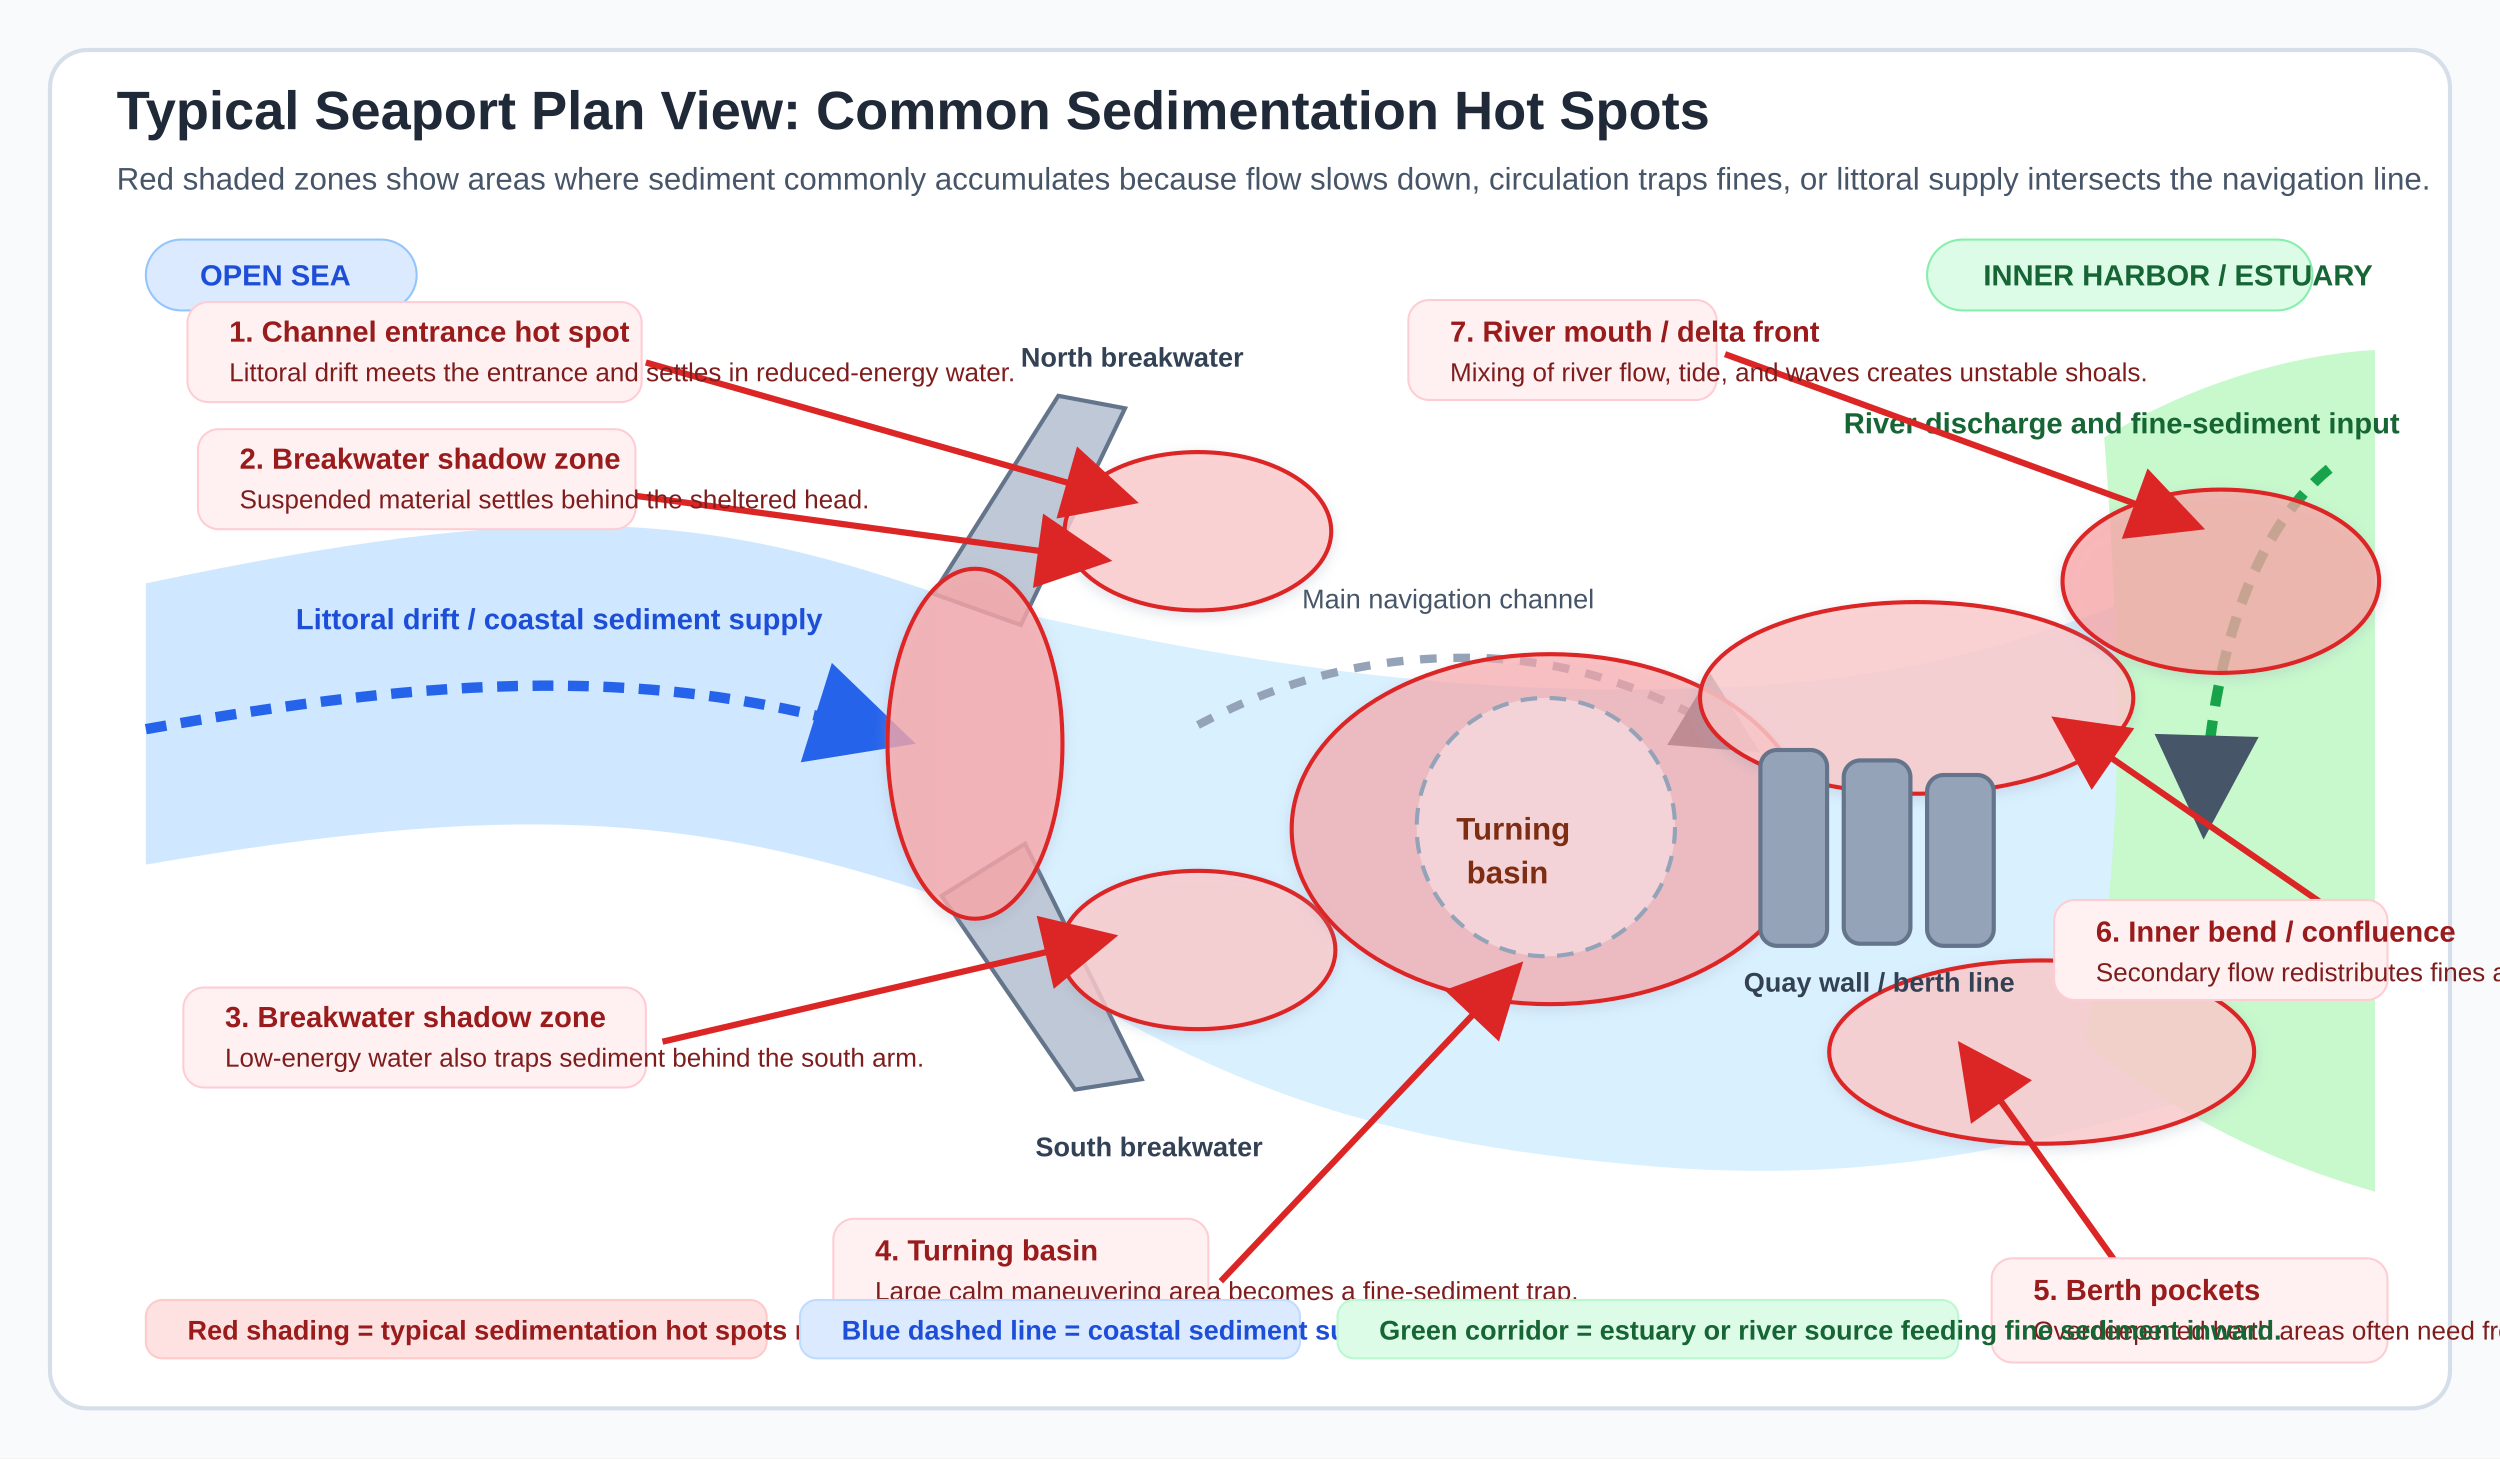
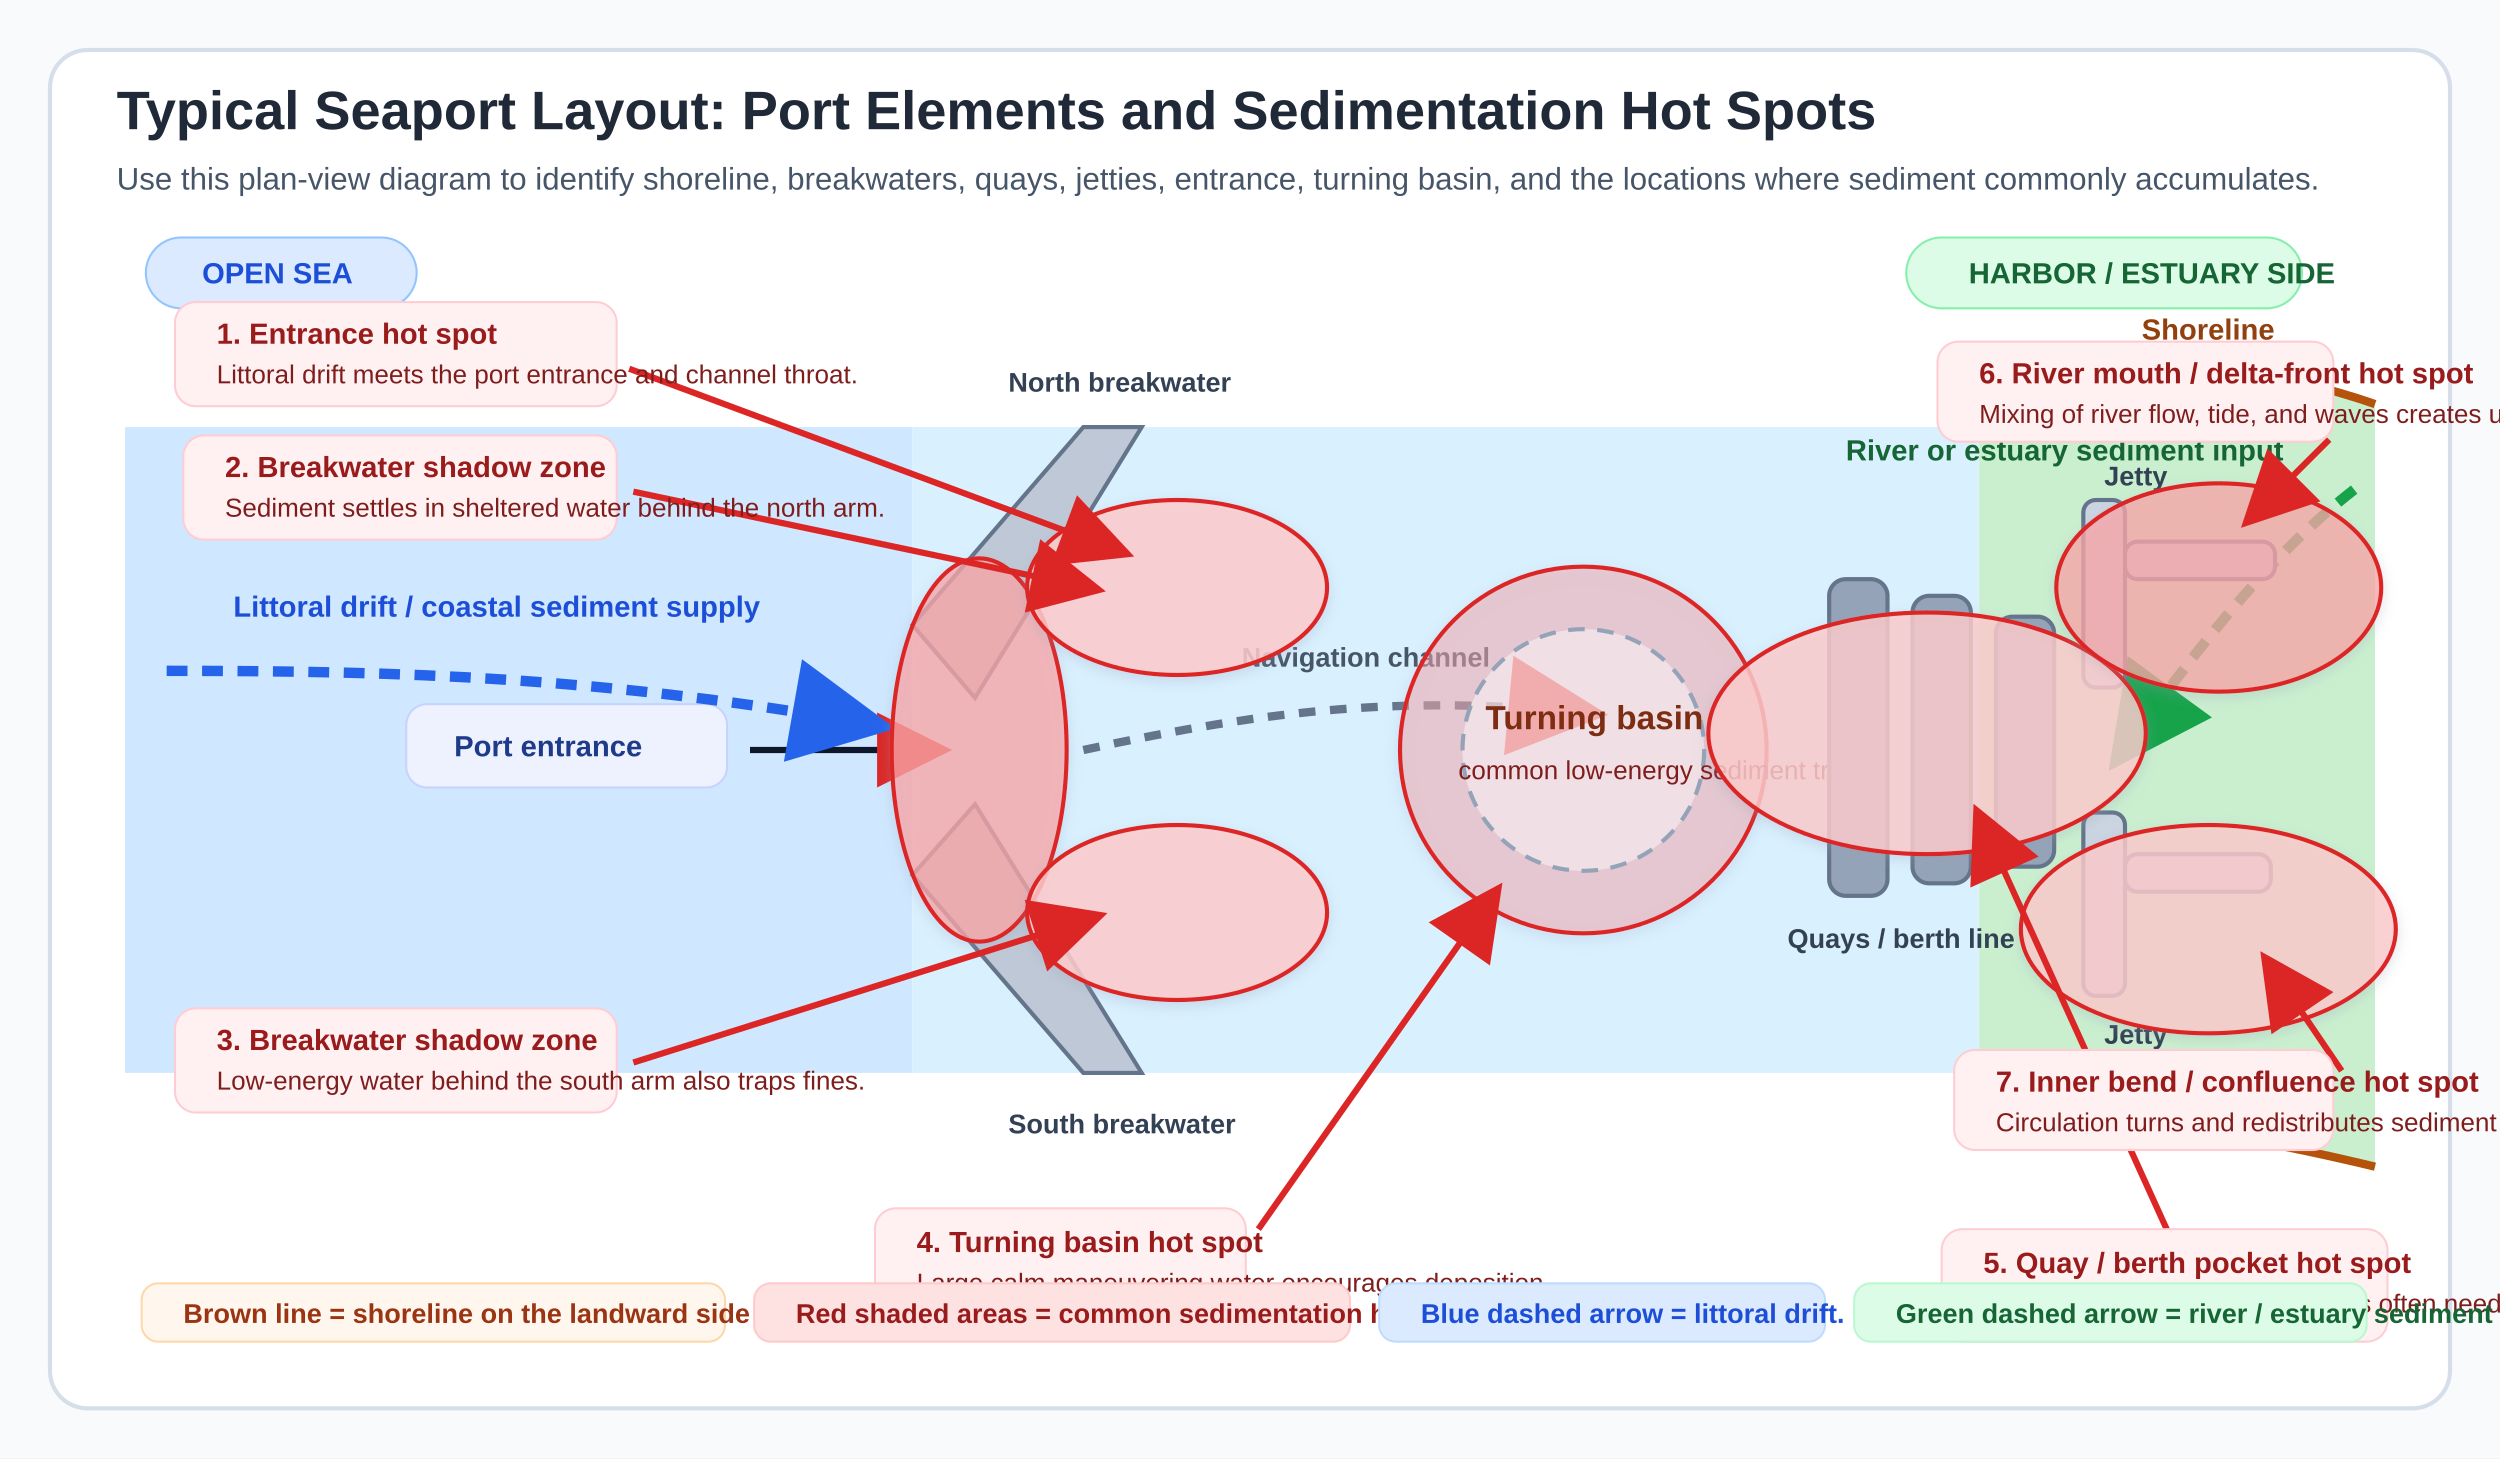
<svg xmlns="http://www.w3.org/2000/svg" viewBox="0 0 1200 700" role="img" aria-labelledby="title desc">
  <defs>
    <marker id="arrowBlue" markerWidth="10" markerHeight="10" refX="8" refY="5" orient="auto">
      <path d="M0,0 L10,5 L0,10 z" fill="#2563eb" />
    </marker>
-     <marker id="arrowGray" markerWidth="10" markerHeight="10" refX="8" refY="5" orient="auto">
-       <path d="M0,0 L10,5 L0,10 z" fill="#475569" />
+     <marker id="arrowGreen" markerWidth="10" markerHeight="10" refX="8" refY="5" orient="auto">
+       <path d="M0,0 L10,5 L0,10 z" fill="#16a34a" />
    </marker>
    <marker id="arrowRed" markerWidth="12" markerHeight="12" refX="9" refY="6" orient="auto">
      <path d="M0,0 L12,6 L0,12 z" fill="#dc2626" />
    </marker>
    <filter id="shadow" x="-10%" y="-10%" width="120%" height="120%">
      <feDropShadow dx="0" dy="2" stdDeviation="3" flood-color="#94a3b8" flood-opacity="0.35" />
    </filter>
  </defs>
  <rect width="1200" height="700" fill="#f8fafc" />
  <rect x="24" y="24" width="1152" height="652" rx="18" fill="#ffffff" stroke="#d6deea" stroke-width="2" />
-   <text x="56" y="62" font-size="26" font-family="Arial, sans-serif" fill="#1f2937" font-weight="700">Typical Seaport Plan View: Common Sedimentation Hot Spots</text>
-   <text x="56" y="91" font-size="15" font-family="Arial, sans-serif" fill="#475569">Red shaded zones show areas where sediment commonly accumulates because flow slows down, circulation traps fines, or littoral supply intersects the navigation line.</text>
-   <rect x="70" y="115" width="130" height="34" rx="17" fill="#dbeafe" stroke="#93c5fd" />
-   <text x="96" y="137" font-size="14" font-family="Arial, sans-serif" fill="#1d4ed8" font-weight="700">OPEN SEA</text>
-   <rect x="925" y="115" width="185" height="34" rx="17" fill="#dcfce7" stroke="#86efac" />
-   <text x="952" y="137" font-size="14" font-family="Arial, sans-serif" fill="#166534" font-weight="700">INNER HARBOR / ESTUARY</text>
-   <path d="M70 280 C260 240, 335 245, 450 285 L450 430 C330 390, 245 385, 70 415 Z" fill="#cfe8ff" />
-   <path d="M450 285 C595 320, 705 335, 825 330 C930 326, 1000 302, 1120 245 L1120 505 C1010 542, 920 570, 795 560 C675 550, 575 528, 450 430 Z" fill="#d9f0ff" />
-   <path d="M1010 210 C1050 185, 1100 170, 1140 168 L1140 572 C1080 555, 1035 528, 1000 500 C1015 442, 1022 365, 1010 210 Z" fill="#c7f9cc" />
-   <path d="M448 285 L508 190 L540 196 L490 300 Z" fill="#bfc8d6" stroke="#64748b" stroke-width="2" />
-   <path d="M452 430 L516 523 L548 518 L492 405 Z" fill="#bfc8d6" stroke="#64748b" stroke-width="2" />
-   <text x="490" y="176" font-size="13" font-family="Arial, sans-serif" fill="#334155" font-weight="700">North breakwater</text>
-   <text x="497" y="555" font-size="13" font-family="Arial, sans-serif" fill="#334155" font-weight="700">South breakwater</text>
-   <path d="M70 350 C210 325, 315 318, 430 354" fill="none" stroke="#2563eb" stroke-width="5" stroke-dasharray="10 7" marker-end="url(#arrowBlue)" />
-   <text x="142" y="302" font-size="14" font-family="Arial, sans-serif" fill="#1d4ed8" font-weight="700">Littoral drift / coastal sediment supply</text>
-   <path d="M1118 225 C1078 258, 1060 325, 1058 393" fill="none" stroke="#16a34a" stroke-width="5" stroke-dasharray="10 7" marker-end="url(#arrowGray)" />
-   <text x="885" y="208" font-size="14" font-family="Arial, sans-serif" fill="#166534" font-weight="700">River discharge and fine-sediment input</text>
-   <path d="M575 348 C620 324, 665 314, 715 316 C756 318, 795 331, 838 357" fill="none" stroke="#94a3b8" stroke-width="4" stroke-dasharray="8 8" marker-end="url(#arrowGray)" />
-   <text x="625" y="292" font-size="13" font-family="Arial, sans-serif" fill="#475569">Main navigation channel</text>
-   <ellipse cx="468" cy="357" rx="42" ry="84" fill="#fca5a5" fill-opacity="0.75" stroke="#dc2626" stroke-width="2" filter="url(#shadow)" />
-   <ellipse cx="575" cy="255" rx="64" ry="38" fill="#fecaca" fill-opacity="0.78" stroke="#dc2626" stroke-width="2" filter="url(#shadow)" />
-   <ellipse cx="575" cy="456" rx="66" ry="38" fill="#fecaca" fill-opacity="0.78" stroke="#dc2626" stroke-width="2" filter="url(#shadow)" />
-   <ellipse cx="744" cy="398" rx="124" ry="84" fill="#fca5a5" fill-opacity="0.62" stroke="#dc2626" stroke-width="2" filter="url(#shadow)" />
-   <ellipse cx="920" cy="335" rx="104" ry="46" fill="#fecaca" fill-opacity="0.78" stroke="#dc2626" stroke-width="2" filter="url(#shadow)" />
-   <ellipse cx="980" cy="505" rx="102" ry="44" fill="#fecaca" fill-opacity="0.78" stroke="#dc2626" stroke-width="2" filter="url(#shadow)" />
-   <ellipse cx="1066" cy="279" rx="76" ry="44" fill="#fca5a5" fill-opacity="0.72" stroke="#dc2626" stroke-width="2" filter="url(#shadow)" />
-   <circle cx="742" cy="397" r="62" fill="#ffffff" fill-opacity="0.35" stroke="#94a3b8" stroke-dasharray="8 6" stroke-width="2" />
-   <text x="699" y="403" font-size="15" font-family="Arial, sans-serif" fill="#7c2d12" font-weight="700">Turning</text>
-   <text x="704" y="424" font-size="15" font-family="Arial, sans-serif" fill="#7c2d12" font-weight="700">basin</text>
-   <rect x="845" y="360" width="32" height="94" rx="8" fill="#94a3b8" stroke="#64748b" stroke-width="2" />
-   <rect x="885" y="365" width="32" height="88" rx="8" fill="#94a3b8" stroke="#64748b" stroke-width="2" />
-   <rect x="925" y="372" width="32" height="82" rx="8" fill="#94a3b8" stroke="#64748b" stroke-width="2" />
-   <text x="837" y="476" font-size="13" font-family="Arial, sans-serif" fill="#334155" font-weight="700">Quay wall / berth line</text>
-   <line x1="310" y1="174" x2="538" y2="239" stroke="#dc2626" stroke-width="3" marker-end="url(#arrowRed)" />
-   <rect x="90" y="145" width="218" height="48" rx="10" fill="#fff1f2" stroke="#fecdd3" />
-   <text x="110" y="164" font-size="14" font-family="Arial, sans-serif" fill="#991b1b" font-weight="700">1. Channel entrance hot spot</text>
-   <text x="110" y="183" font-size="12.5" font-family="Arial, sans-serif" fill="#7f1d1d">Littoral drift meets the entrance and settles in reduced-energy water.</text>
-   <line x1="305" y1="238" x2="525" y2="268" stroke="#dc2626" stroke-width="3" marker-end="url(#arrowRed)" />
-   <rect x="95" y="206" width="210" height="48" rx="10" fill="#fff1f2" stroke="#fecdd3" />
-   <text x="115" y="225" font-size="14" font-family="Arial, sans-serif" fill="#991b1b" font-weight="700">2. Breakwater shadow zone</text>
-   <text x="115" y="244" font-size="12.5" font-family="Arial, sans-serif" fill="#7f1d1d">Suspended material settles behind the sheltered head.</text>
-   <line x1="318" y1="500" x2="528" y2="451" stroke="#dc2626" stroke-width="3" marker-end="url(#arrowRed)" />
-   <rect x="88" y="474" width="222" height="48" rx="10" fill="#fff1f2" stroke="#fecdd3" />
-   <text x="108" y="493" font-size="14" font-family="Arial, sans-serif" fill="#991b1b" font-weight="700">3. Breakwater shadow zone</text>
-   <text x="108" y="512" font-size="12.5" font-family="Arial, sans-serif" fill="#7f1d1d">Low-energy water also traps sediment behind the south arm.</text>
-   <line x1="586" y1="615" x2="725" y2="468" stroke="#dc2626" stroke-width="3" marker-end="url(#arrowRed)" />
-   <rect x="400" y="585" width="180" height="52" rx="10" fill="#fff1f2" stroke="#fecdd3" />
-   <text x="420" y="605" font-size="14" font-family="Arial, sans-serif" fill="#991b1b" font-weight="700">4. Turning basin</text>
-   <text x="420" y="624" font-size="12.5" font-family="Arial, sans-serif" fill="#7f1d1d">Large calm maneuvering area becomes a fine-sediment trap.</text>
-   <line x1="1040" y1="640" x2="945" y2="507" stroke="#dc2626" stroke-width="3" marker-end="url(#arrowRed)" />
-   <rect x="956" y="604" width="190" height="50" rx="10" fill="#fff1f2" stroke="#fecdd3" />
-   <text x="976" y="624" font-size="14" font-family="Arial, sans-serif" fill="#991b1b" font-weight="700">5. Berth pockets</text>
-   <text x="976" y="643" font-size="12.5" font-family="Arial, sans-serif" fill="#7f1d1d">Overdeepened berth areas often need frequent maintenance dredging.</text>
-   <line x1="1118" y1="436" x2="992" y2="349" stroke="#dc2626" stroke-width="3" marker-end="url(#arrowRed)" />
-   <rect x="986" y="432" width="160" height="48" rx="10" fill="#fff1f2" stroke="#fecdd3" />
-   <text x="1006" y="452" font-size="14" font-family="Arial, sans-serif" fill="#991b1b" font-weight="700">6. Inner bend / confluence</text>
-   <text x="1006" y="471" font-size="12.5" font-family="Arial, sans-serif" fill="#7f1d1d">Secondary flow redistributes fines and creates shoaling.</text>
-   <line x1="828" y1="170" x2="1050" y2="251" stroke="#dc2626" stroke-width="3" marker-end="url(#arrowRed)" />
-   <rect x="676" y="144" width="148" height="48" rx="10" fill="#fff1f2" stroke="#fecdd3" />
-   <text x="696" y="164" font-size="14" font-family="Arial, sans-serif" fill="#991b1b" font-weight="700">7. River mouth / delta front</text>
-   <text x="696" y="183" font-size="12.5" font-family="Arial, sans-serif" fill="#7f1d1d">Mixing of river flow, tide, and waves creates unstable shoals.</text>
-   <rect x="70" y="624" width="298" height="28" rx="8" fill="#fee2e2" stroke="#fecaca" />
-   <text x="90" y="643" font-size="13" font-family="Arial, sans-serif" fill="#991b1b" font-weight="700">Red shading = typical sedimentation hot spots requiring monitoring or dredging.</text>
-   <rect x="384" y="624" width="240" height="28" rx="8" fill="#dbeafe" stroke="#bfdbfe" />
-   <text x="404" y="643" font-size="13" font-family="Arial, sans-serif" fill="#1d4ed8" font-weight="700">Blue dashed line = coastal sediment supply / littoral drift.</text>
-   <rect x="642" y="624" width="298" height="28" rx="8" fill="#dcfce7" stroke="#bbf7d0" />
-   <text x="662" y="643" font-size="13" font-family="Arial, sans-serif" fill="#166534" font-weight="700">Green corridor = estuary or river source feeding fine sediment inward.</text>
+   <text x="56" y="62" font-size="26" font-family="Arial, sans-serif" fill="#1f2937" font-weight="700">Typical Seaport Layout: Port Elements and Sedimentation Hot Spots</text>
+   <text x="56" y="91" font-size="15" font-family="Arial, sans-serif" fill="#475569">Use this plan-view diagram to identify shoreline, breakwaters, quays, jetties, entrance, turning basin, and the locations where sediment commonly accumulates.</text>
+   <rect x="70" y="114" width="130" height="34" rx="17" fill="#dbeafe" stroke="#93c5fd" />
+   <text x="97" y="136" font-size="14" font-family="Arial, sans-serif" fill="#1d4ed8" font-weight="700">OPEN SEA</text>
+   <rect x="915" y="114" width="190" height="34" rx="17" fill="#dcfce7" stroke="#86efac" />
+   <text x="945" y="136" font-size="14" font-family="Arial, sans-serif" fill="#166534" font-weight="700">HARBOR / ESTUARY SIDE</text>
+   <path d="M60 205 L438 205 L438 515 L60 515 Z" fill="#cfe8ff" />
+   <path d="M438 205 L950 205 L950 515 L438 515 Z" fill="#d9f0ff" />
+   <path d="M950 170 C1035 170, 1095 178, 1140 194 L1140 560 C1090 548, 1025 535, 950 535 Z" fill="#caefcf" />
+   <path d="M950 170 C1035 170, 1095 178, 1140 194" fill="none" stroke="#b45309" stroke-width="4" />
+   <path d="M950 535 C1025 535, 1090 548, 1140 560" fill="none" stroke="#b45309" stroke-width="4" />
+   <text x="1028" y="163" font-size="14" font-family="Arial, sans-serif" fill="#92400e" font-weight="700">Shoreline</text>
+   <path d="M438 300 L520 205 L548 205 L468 335 Z" fill="#bfc8d6" stroke="#64748b" stroke-width="2" />
+   <path d="M438 420 L520 515 L548 515 L468 386 Z" fill="#bfc8d6" stroke="#64748b" stroke-width="2" />
+   <text x="484" y="188" font-size="13" font-family="Arial, sans-serif" fill="#334155" font-weight="700">North breakwater</text>
+   <text x="484" y="544" font-size="13" font-family="Arial, sans-serif" fill="#334155" font-weight="700">South breakwater</text>
+   <line x1="360" y1="360" x2="448" y2="360" stroke="#0f172a" stroke-width="3" marker-end="url(#arrowRed)" />
+   <rect x="195" y="338" width="154" height="40" rx="10" fill="#eef2ff" stroke="#c7d2fe" />
+   <text x="218" y="363" font-size="14" font-family="Arial, sans-serif" fill="#1e3a8a" font-weight="700">Port entrance</text>
+   <path d="M80 322 C196 322, 290 325, 420 348" fill="none" stroke="#2563eb" stroke-width="5" stroke-dasharray="10 7" marker-end="url(#arrowBlue)" />
+   <text x="112" y="296" font-size="14" font-family="Arial, sans-serif" fill="#1d4ed8" font-weight="700">Littoral drift / coastal sediment supply</text>
+   <path d="M1130 235 C1085 270, 1050 318, 1018 362" fill="none" stroke="#16a34a" stroke-width="5" stroke-dasharray="10 7" marker-end="url(#arrowGreen)" />
+   <text x="886" y="221" font-size="14" font-family="Arial, sans-serif" fill="#166534" font-weight="700">River or estuary sediment input</text>
+   <path d="M520 360 C612 340, 675 334, 760 342" fill="none" stroke="#64748b" stroke-width="4" stroke-dasharray="8 7" marker-end="url(#arrowRed)" />
+   <text x="596" y="320" font-size="13" font-family="Arial, sans-serif" fill="#475569" font-weight="700">Navigation channel</text>
+   <circle cx="760" cy="360" r="88" fill="#fca5a5" fill-opacity="0.45" stroke="#dc2626" stroke-width="2" filter="url(#shadow)" />
+   <circle cx="760" cy="360" r="58" fill="#ffffff" fill-opacity="0.45" stroke="#94a3b8" stroke-dasharray="8 6" stroke-width="2" />
+   <text x="713" y="350" font-size="16" font-family="Arial, sans-serif" fill="#7c2d12" font-weight="700">Turning basin</text>
+   <text x="700" y="374" font-size="12.5" font-family="Arial, sans-serif" fill="#7f1d1d">common low-energy sediment trap</text>
+   <rect x="878" y="278" width="28" height="152" rx="8" fill="#94a3b8" stroke="#64748b" stroke-width="2" />
+   <rect x="918" y="286" width="28" height="138" rx="8" fill="#94a3b8" stroke="#64748b" stroke-width="2" />
+   <rect x="958" y="296" width="28" height="120" rx="8" fill="#94a3b8" stroke="#64748b" stroke-width="2" />
+   <text x="858" y="455" font-size="13" font-family="Arial, sans-serif" fill="#334155" font-weight="700">Quays / berth line</text>
+   <rect x="1000" y="240" width="20" height="90" rx="6" fill="#cbd5e1" stroke="#64748b" stroke-width="2" />
+   <rect x="1000" y="390" width="20" height="88" rx="6" fill="#cbd5e1" stroke="#64748b" stroke-width="2" />
+   <rect x="1020" y="260" width="72" height="18" rx="6" fill="#cbd5e1" stroke="#64748b" stroke-width="2" />
+   <rect x="1020" y="410" width="70" height="18" rx="6" fill="#cbd5e1" stroke="#64748b" stroke-width="2" />
+   <text x="1010" y="233" font-size="13" font-family="Arial, sans-serif" fill="#334155" font-weight="700">Jetty</text>
+   <text x="1010" y="501" font-size="13" font-family="Arial, sans-serif" fill="#334155" font-weight="700">Jetty</text>
+   <ellipse cx="470" cy="360" rx="42" ry="92" fill="#fca5a5" fill-opacity="0.72" stroke="#dc2626" stroke-width="2" filter="url(#shadow)" />
+   <ellipse cx="565" cy="282" rx="72" ry="42" fill="#fecaca" fill-opacity="0.82" stroke="#dc2626" stroke-width="2" filter="url(#shadow)" />
+   <ellipse cx="565" cy="438" rx="72" ry="42" fill="#fecaca" fill-opacity="0.82" stroke="#dc2626" stroke-width="2" filter="url(#shadow)" />
+   <ellipse cx="925" cy="352" rx="105" ry="58" fill="#fecaca" fill-opacity="0.8" stroke="#dc2626" stroke-width="2" filter="url(#shadow)" />
+   <ellipse cx="1065" cy="282" rx="78" ry="50" fill="#fca5a5" fill-opacity="0.72" stroke="#dc2626" stroke-width="2" filter="url(#shadow)" />
+   <ellipse cx="1060" cy="446" rx="90" ry="50" fill="#fecaca" fill-opacity="0.78" stroke="#dc2626" stroke-width="2" filter="url(#shadow)" />
+   <line x1="302" y1="177" x2="536" y2="264" stroke="#dc2626" stroke-width="3" marker-end="url(#arrowRed)" />
+   <rect x="84" y="145" width="212" height="50" rx="10" fill="#fff1f2" stroke="#fecdd3" />
+   <text x="104" y="165" font-size="14" font-family="Arial, sans-serif" fill="#991b1b" font-weight="700">1. Entrance hot spot</text>
+   <text x="104" y="184" font-size="12.5" font-family="Arial, sans-serif" fill="#7f1d1d">Littoral drift meets the port entrance and channel throat.</text>
+   <line x1="304" y1="236" x2="522" y2="282" stroke="#dc2626" stroke-width="3" marker-end="url(#arrowRed)" />
+   <rect x="88" y="209" width="208" height="50" rx="10" fill="#fff1f2" stroke="#fecdd3" />
+   <text x="108" y="229" font-size="14" font-family="Arial, sans-serif" fill="#991b1b" font-weight="700">2. Breakwater shadow zone</text>
+   <text x="108" y="248" font-size="12.5" font-family="Arial, sans-serif" fill="#7f1d1d">Sediment settles in sheltered water behind the north arm.</text>
+   <line x1="304" y1="510" x2="523" y2="441" stroke="#dc2626" stroke-width="3" marker-end="url(#arrowRed)" />
+   <rect x="84" y="484" width="212" height="50" rx="10" fill="#fff1f2" stroke="#fecdd3" />
+   <text x="104" y="504" font-size="14" font-family="Arial, sans-serif" fill="#991b1b" font-weight="700">3. Breakwater shadow zone</text>
+   <text x="104" y="523" font-size="12.5" font-family="Arial, sans-serif" fill="#7f1d1d">Low-energy water behind the south arm also traps fines.</text>
+   <line x1="604" y1="590" x2="716" y2="431" stroke="#dc2626" stroke-width="3" marker-end="url(#arrowRed)" />
+   <rect x="420" y="580" width="178" height="54" rx="10" fill="#fff1f2" stroke="#fecdd3" />
+   <text x="440" y="601" font-size="14" font-family="Arial, sans-serif" fill="#991b1b" font-weight="700">4. Turning basin hot spot</text>
+   <text x="440" y="620" font-size="12.5" font-family="Arial, sans-serif" fill="#7f1d1d">Large calm maneuvering water encourages deposition.</text>
+   <line x1="1050" y1="612" x2="951" y2="394" stroke="#dc2626" stroke-width="3" marker-end="url(#arrowRed)" />
+   <rect x="932" y="590" width="214" height="54" rx="10" fill="#fff1f2" stroke="#fecdd3" />
+   <text x="952" y="611" font-size="14" font-family="Arial, sans-serif" fill="#991b1b" font-weight="700">5. Quay / berth pocket hot spot</text>
+   <text x="952" y="630" font-size="12.5" font-family="Arial, sans-serif" fill="#7f1d1d">Overdeepened berths near quays often need maintenance dredging.</text>
+   <line x1="1118" y1="211" x2="1082" y2="247" stroke="#dc2626" stroke-width="3" marker-end="url(#arrowRed)" />
+   <rect x="930" y="164" width="190" height="48" rx="10" fill="#fff1f2" stroke="#fecdd3" />
+   <text x="950" y="184" font-size="14" font-family="Arial, sans-serif" fill="#991b1b" font-weight="700">6. River mouth / delta-front hot spot</text>
+   <text x="950" y="203" font-size="12.5" font-family="Arial, sans-serif" fill="#7f1d1d">Mixing of river flow, tide, and waves creates unstable shoals.</text>
+   <line x1="1124" y1="514" x2="1090" y2="464" stroke="#dc2626" stroke-width="3" marker-end="url(#arrowRed)" />
+   <rect x="938" y="504" width="182" height="48" rx="10" fill="#fff1f2" stroke="#fecdd3" />
+   <text x="958" y="524" font-size="14" font-family="Arial, sans-serif" fill="#991b1b" font-weight="700">7. Inner bend / confluence hot spot</text>
+   <text x="958" y="543" font-size="12.5" font-family="Arial, sans-serif" fill="#7f1d1d">Circulation turns and redistributes sediment along the shoreline.</text>
+   <rect x="68" y="616" width="280" height="28" rx="8" fill="#fff7ed" stroke="#fed7aa" />
+   <text x="88" y="635" font-size="13" font-family="Arial, sans-serif" fill="#9a3412" font-weight="700">Brown line = shoreline on the landward side of the harbor.</text>
+   <rect x="362" y="616" width="286" height="28" rx="8" fill="#fee2e2" stroke="#fecaca" />
+   <text x="382" y="635" font-size="13" font-family="Arial, sans-serif" fill="#991b1b" font-weight="700">Red shaded areas = common sedimentation hot spots to monitor or dredge.</text>
+   <rect x="662" y="616" width="214" height="28" rx="8" fill="#dbeafe" stroke="#bfdbfe" />
+   <text x="682" y="635" font-size="13" font-family="Arial, sans-serif" fill="#1d4ed8" font-weight="700">Blue dashed arrow = littoral drift.</text>
+   <rect x="890" y="616" width="246" height="28" rx="8" fill="#dcfce7" stroke="#bbf7d0" />
+   <text x="910" y="635" font-size="13" font-family="Arial, sans-serif" fill="#166534" font-weight="700">Green dashed arrow = river / estuary sediment input.</text>
</svg>
